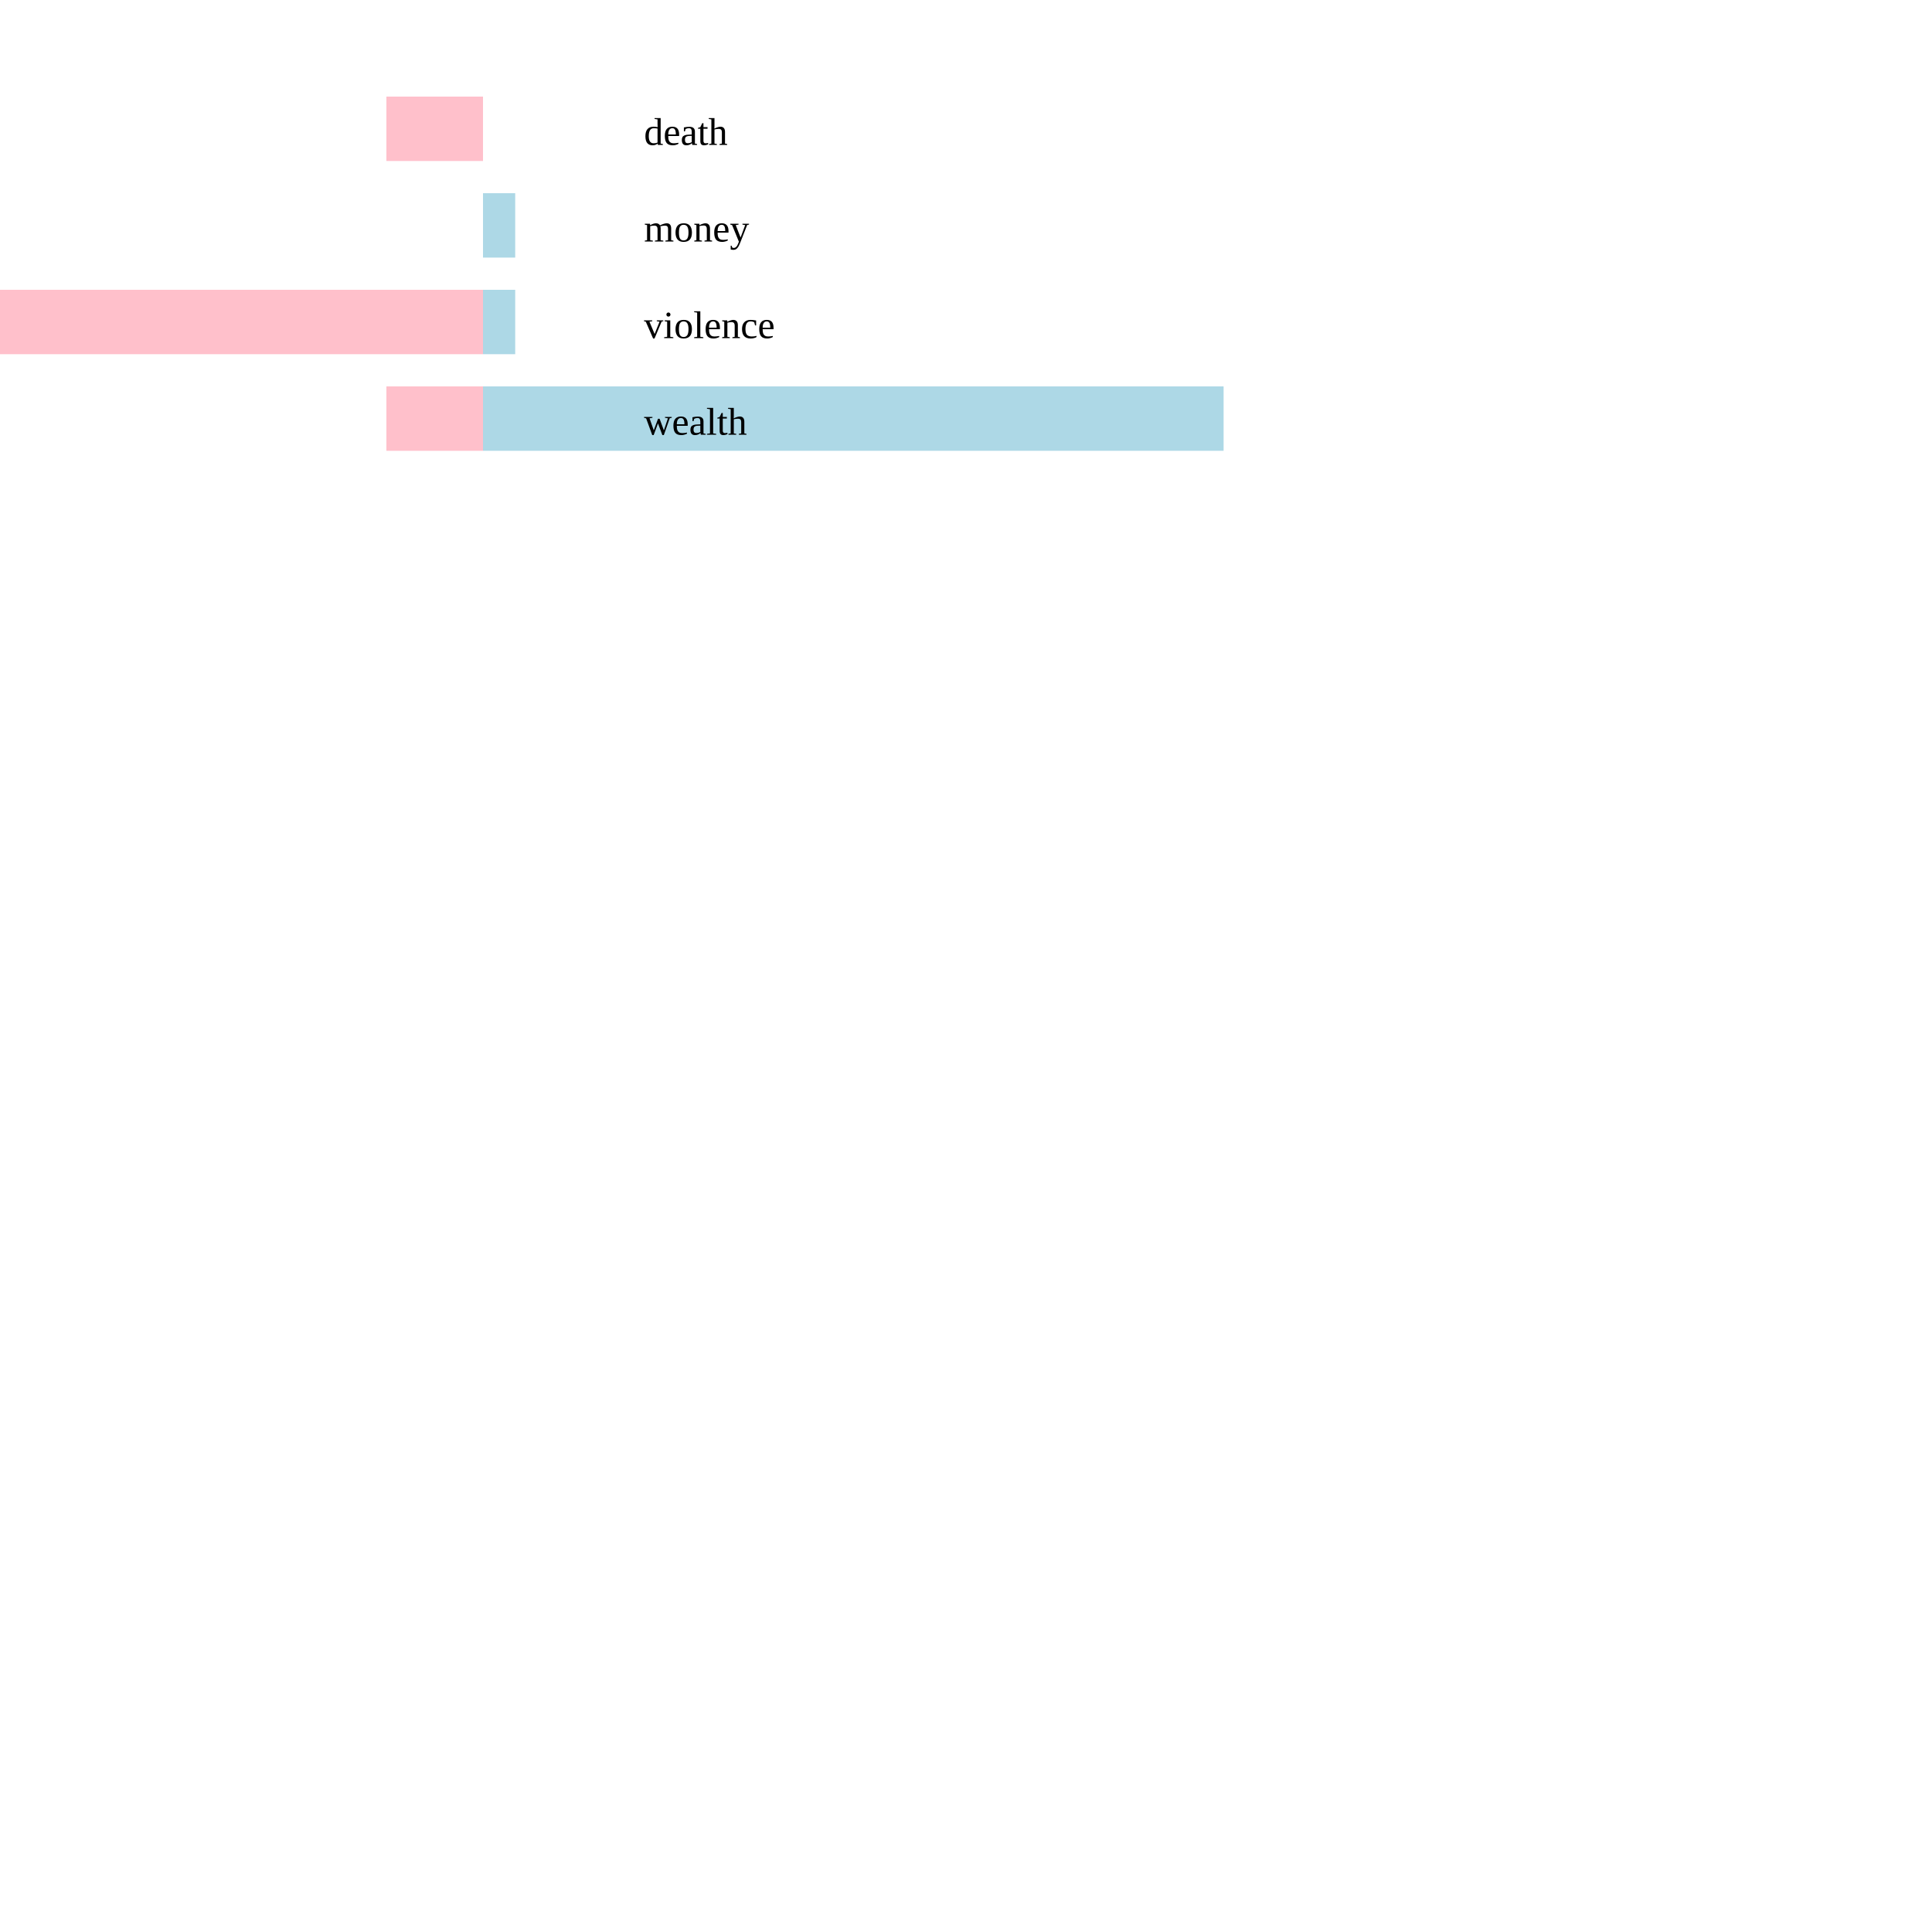
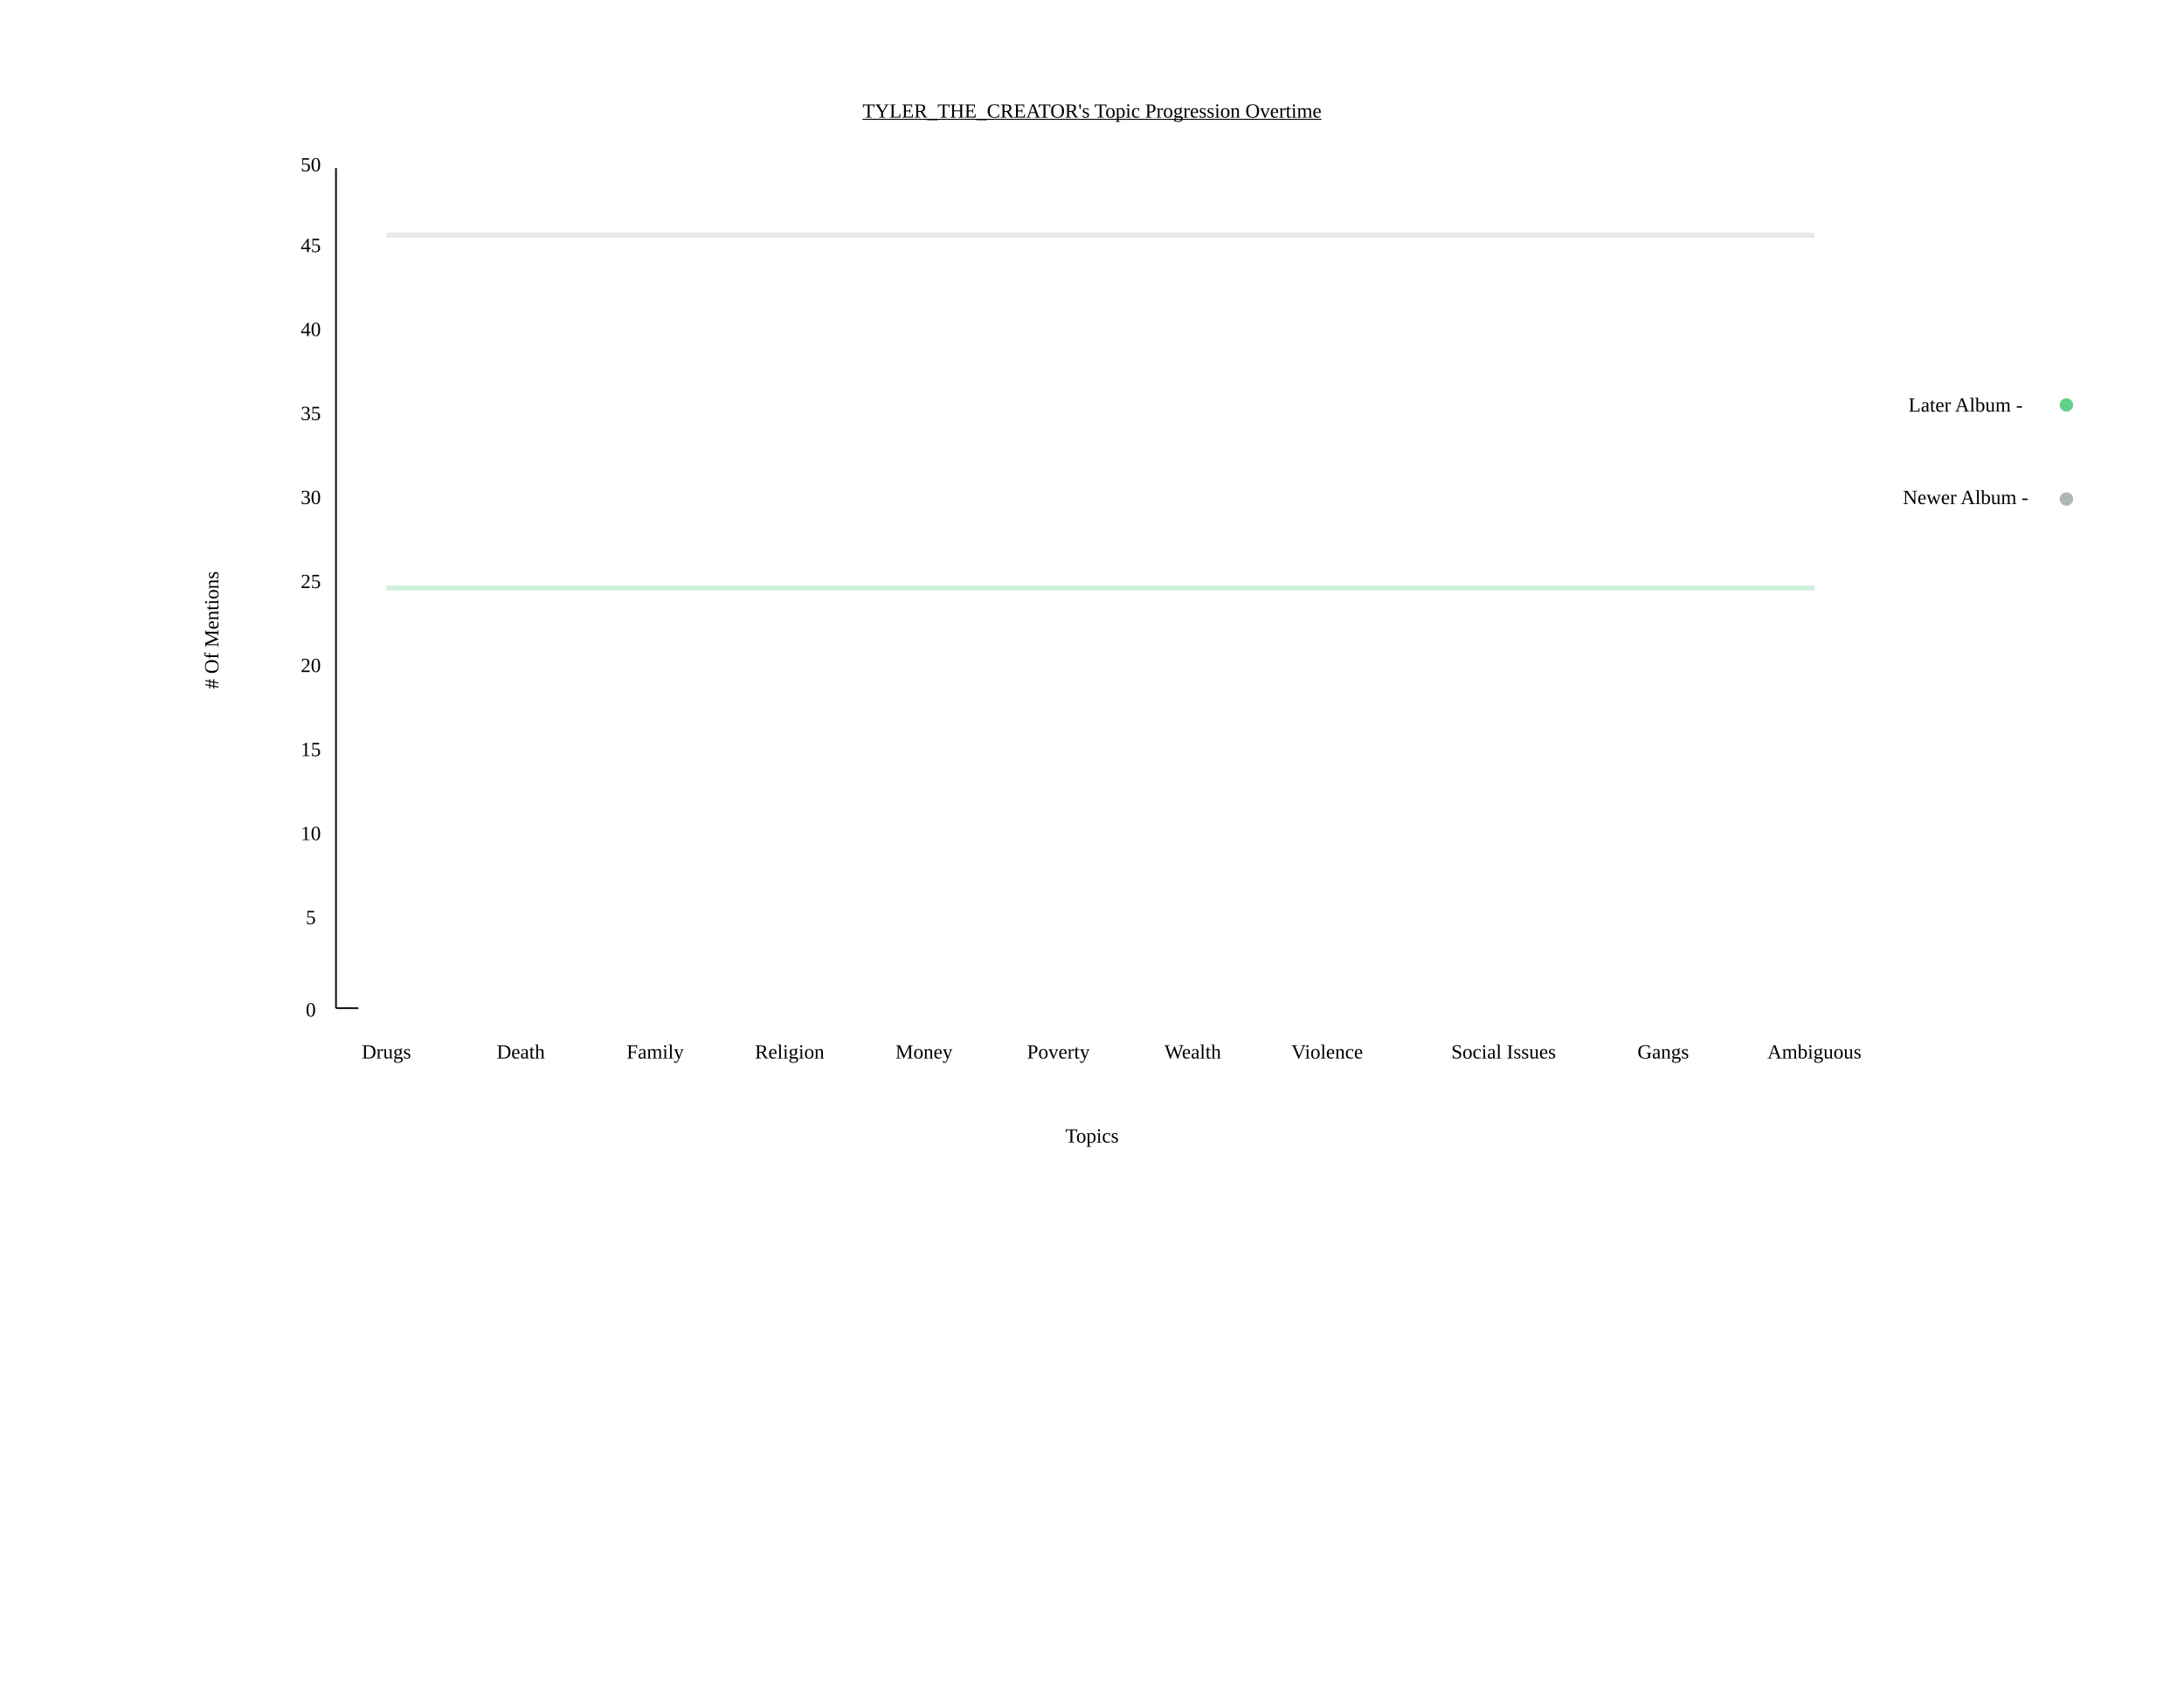
- <svg xmlns="http://www.w3.org/2000/svg" width="600" height="600">
-   <g transform="translate(150, 0)">
-     <rect x="-30" y="30" height="20" width="30" fill="pink" />
-     <rect x="0" y="30" height="20" width="0" fill="lightblue" />
-     <text x="50" y="45">death</text>
-     <rect x="-0" y="60" height="20" width="0" fill="pink" />
-     <rect x="0" y="60" height="20" width="10" fill="lightblue" />
-     <text x="50" y="75">money</text>
-     <rect x="-400" y="90" height="20" width="400" fill="pink" />
-     <rect x="0" y="90" height="20" width="10" fill="lightblue" />
-     <text x="50" y="105">violence</text>
-     <rect x="-30" y="120" height="20" width="30" fill="pink" />
-     <rect x="0" y="120" height="20" width="230" fill="lightblue" />
-     <text x="50" y="135">wealth</text>
+ <svg xmlns="http://www.w3.org/2000/svg" width="1300" height="1000">
+   <g transform="translate(200, 600)">
+     <polyline fill="none" stroke="#aeb8b0" stroke-width="3" opacity="0.3" points="                                     30, -460                                     110, -460                                     190,-460                                     270,-460                                     350,-460                                     430,-460                                     510,-460                                     590,-460                                     695,-460                                     790,-460                                     880,-460" />
+     <polyline fill="none" stroke="#61D088" stroke-width="3" opacity="0.3" points="                                     30, -250                                     110, -250                                     190,-250                                     270,-250                                     350,-250                                     430,-250                                     510,-250                                     590,-250                                     695,-250                                     790,-250                                     880,-250" />
+     <line x1="0" x2="13.333" y1="0" y2="0" stroke="black" />
+     <line x1="0" x2="0" y1="0" y2="-500" stroke="black" />
+     <text x="450" y="-530" text-anchor="middle" text-decoration="underline">TYLER_THE_CREATOR's Topic Progression Overtime</text>
+     <text x="450" y="80" text-anchor="middle">Topics</text>
+     <text x="200" y="50" transform=" translate(-120,10) rotate(270)"># Of
+                         Mentions</text>
+     <text x="30" y="30" text-anchor="middle">Drugs</text>
+     <text x="110" y="30" text-anchor="middle">Death</text>
+     <text x="190" y="30" text-anchor="middle">Family</text>
+     <text x="270" y="30" text-anchor="middle">Religion</text>
+     <text x="350" y="30" text-anchor="middle">Money</text>
+     <text x="430" y="30" text-anchor="middle">Poverty</text>
+     <text x="510" y="30" text-anchor="middle">Wealth</text>
+     <text x="590" y="30" text-anchor="middle">Violence</text>
+     <text x="695" y="30" text-anchor="middle">Social Issues</text>
+     <text x="790" y="30" text-anchor="middle">Gangs</text>
+     <text x="880" y="30" text-anchor="middle">Ambiguous</text>
+     <text x="-15" y="5" text-anchor="middle">0</text>
+     <text x="-15" y="-50" text-anchor="middle">5</text>
+     <text x="-15" y="-100" text-anchor="middle">10</text>
+     <text x="-15" y="-150" text-anchor="middle">15</text>
+     <text x="-15" y="-200" text-anchor="middle">20</text>
+     <text x="-15" y="-250" text-anchor="middle">25</text>
+     <text x="-15" y="-300" text-anchor="middle">30</text>
+     <text x="-15" y="-350" text-anchor="middle">35</text>
+     <text x="-15" y="-400" text-anchor="middle">40</text>
+     <text x="-15" y="-450" text-anchor="middle">45</text>
+     <text x="-15" y="-498" text-anchor="middle">50</text>
+     <text x="970" y="-355" text-anchor="middle" font-size="12">Later Album
+                         -</text>
+     <text x="970" y="-300" text-anchor="middle" font-size="12">Newer Album
+                         -</text>
+     <circle cx="1030" cy="-359" r="4" fill="#61D088" />
+     <circle cx="1030" cy="-303" r="4" fill="#aeb8b0" />
  </g>
</svg>
